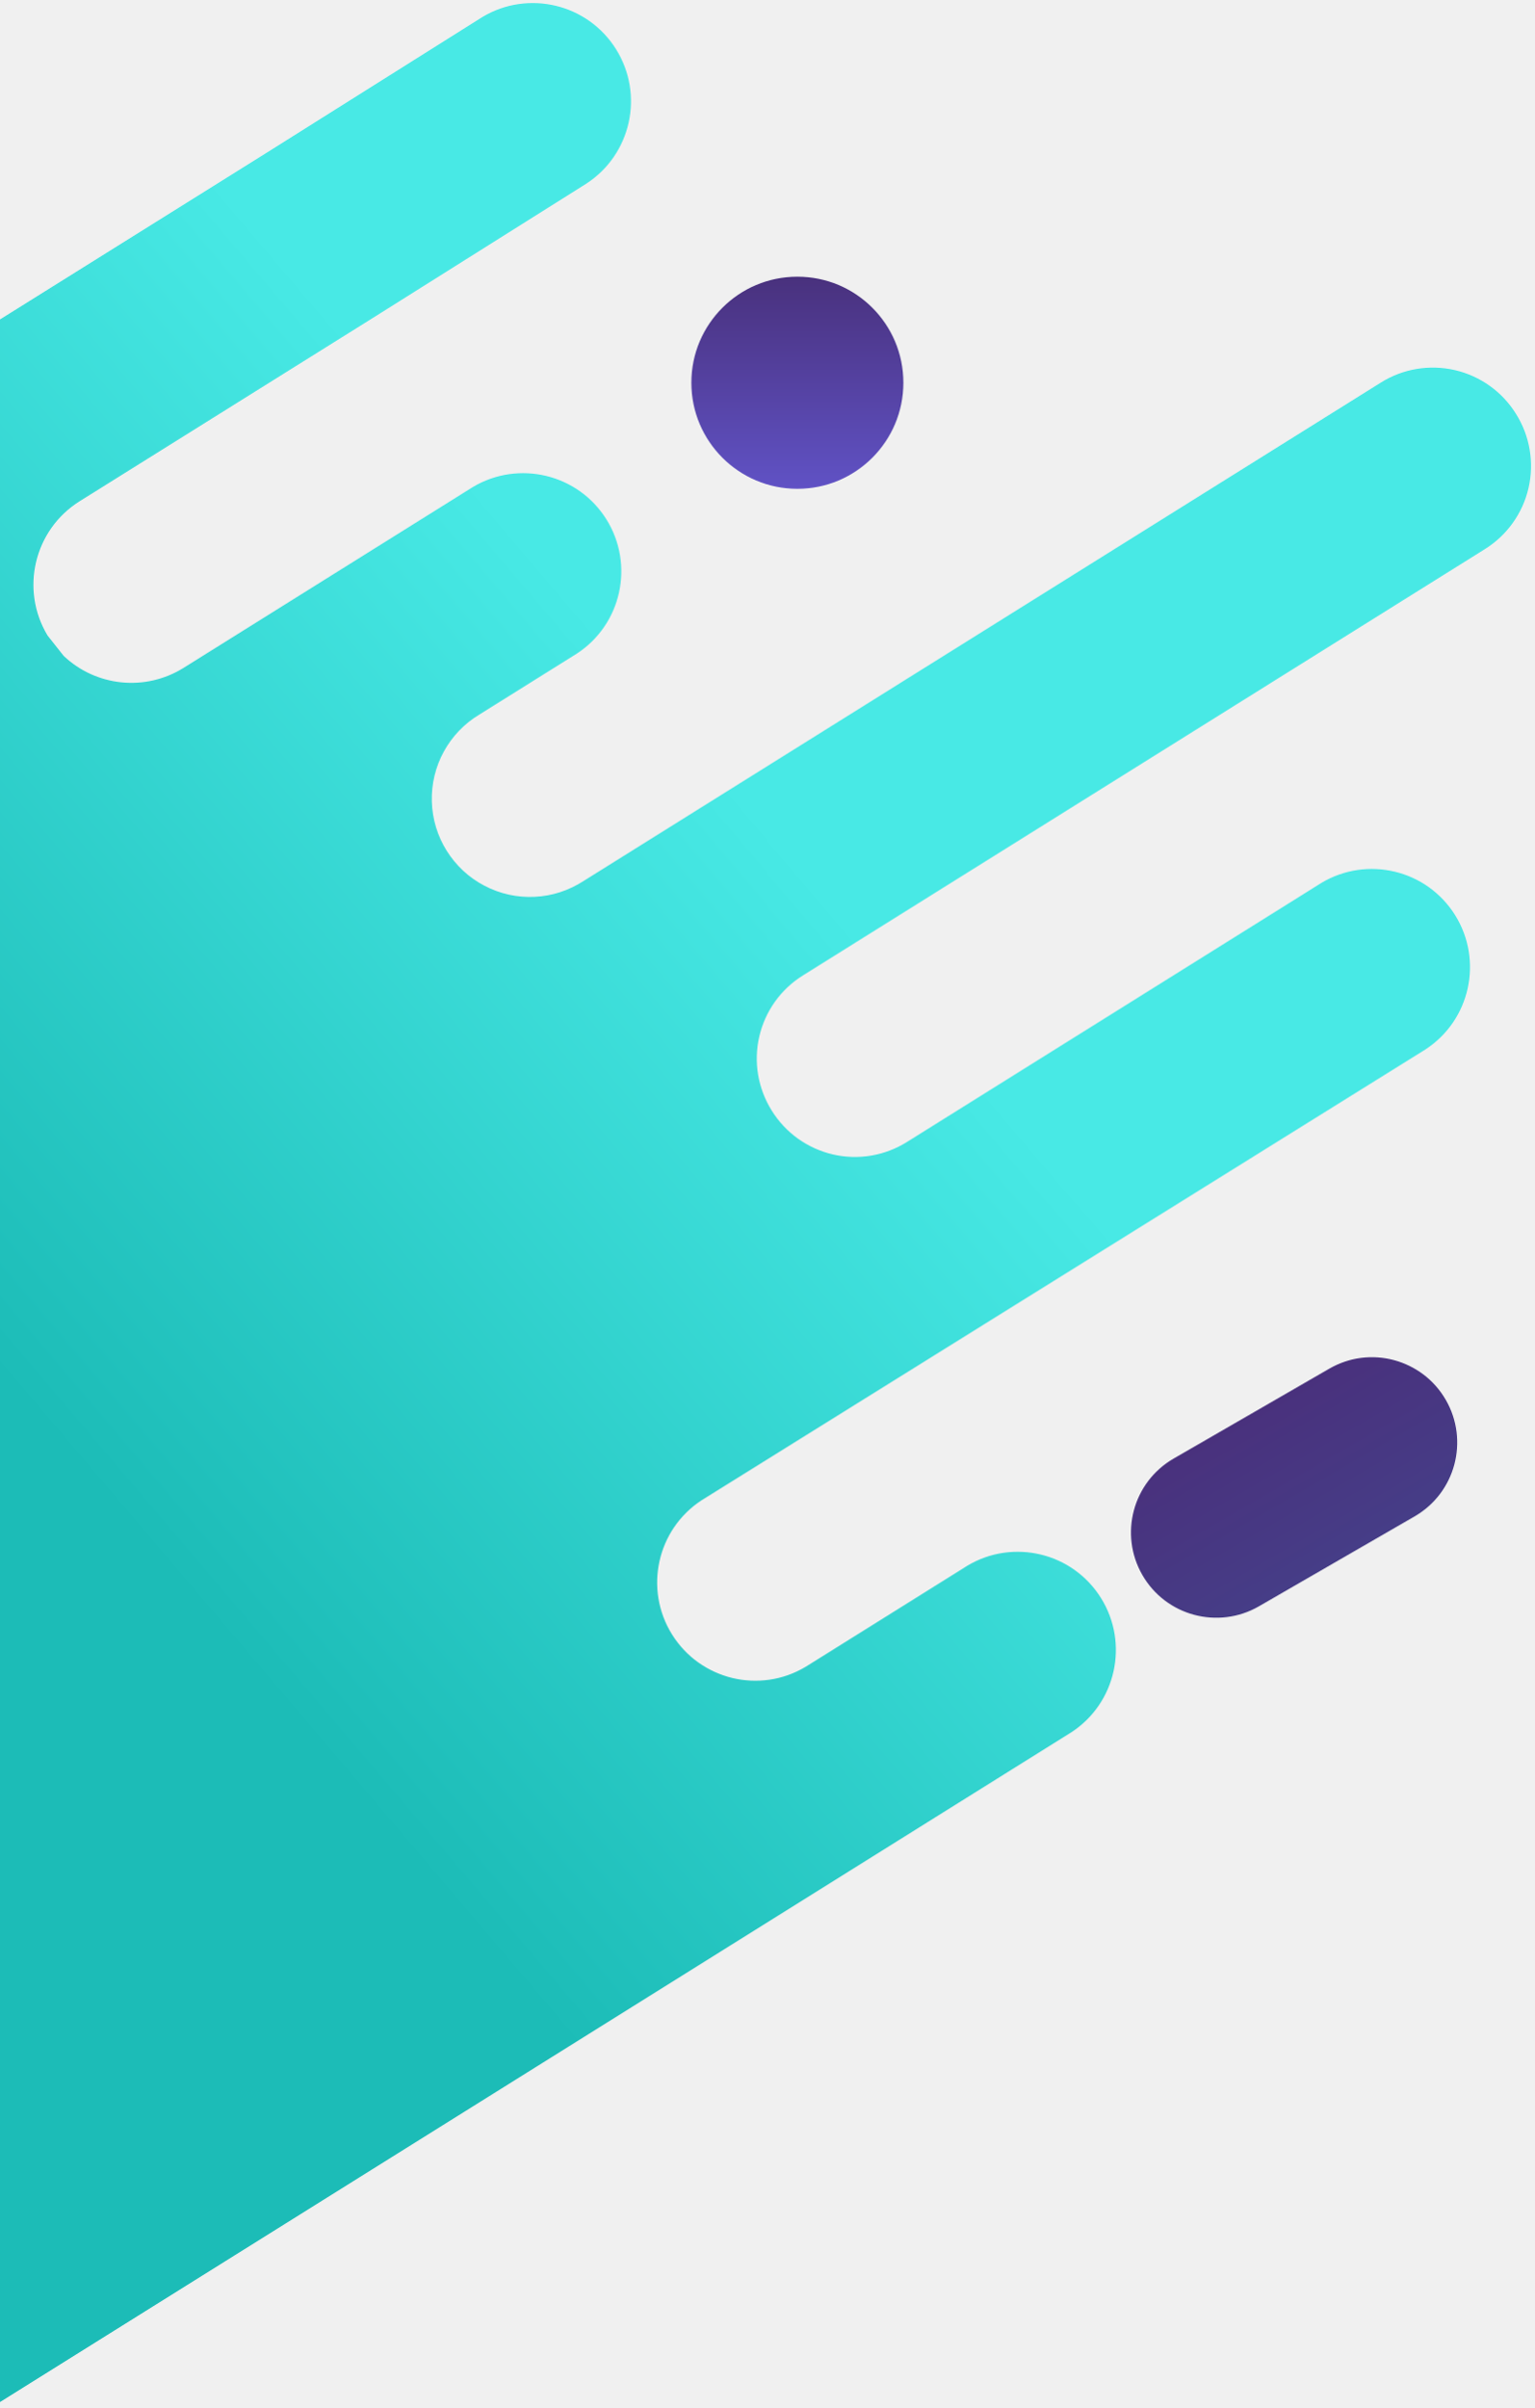
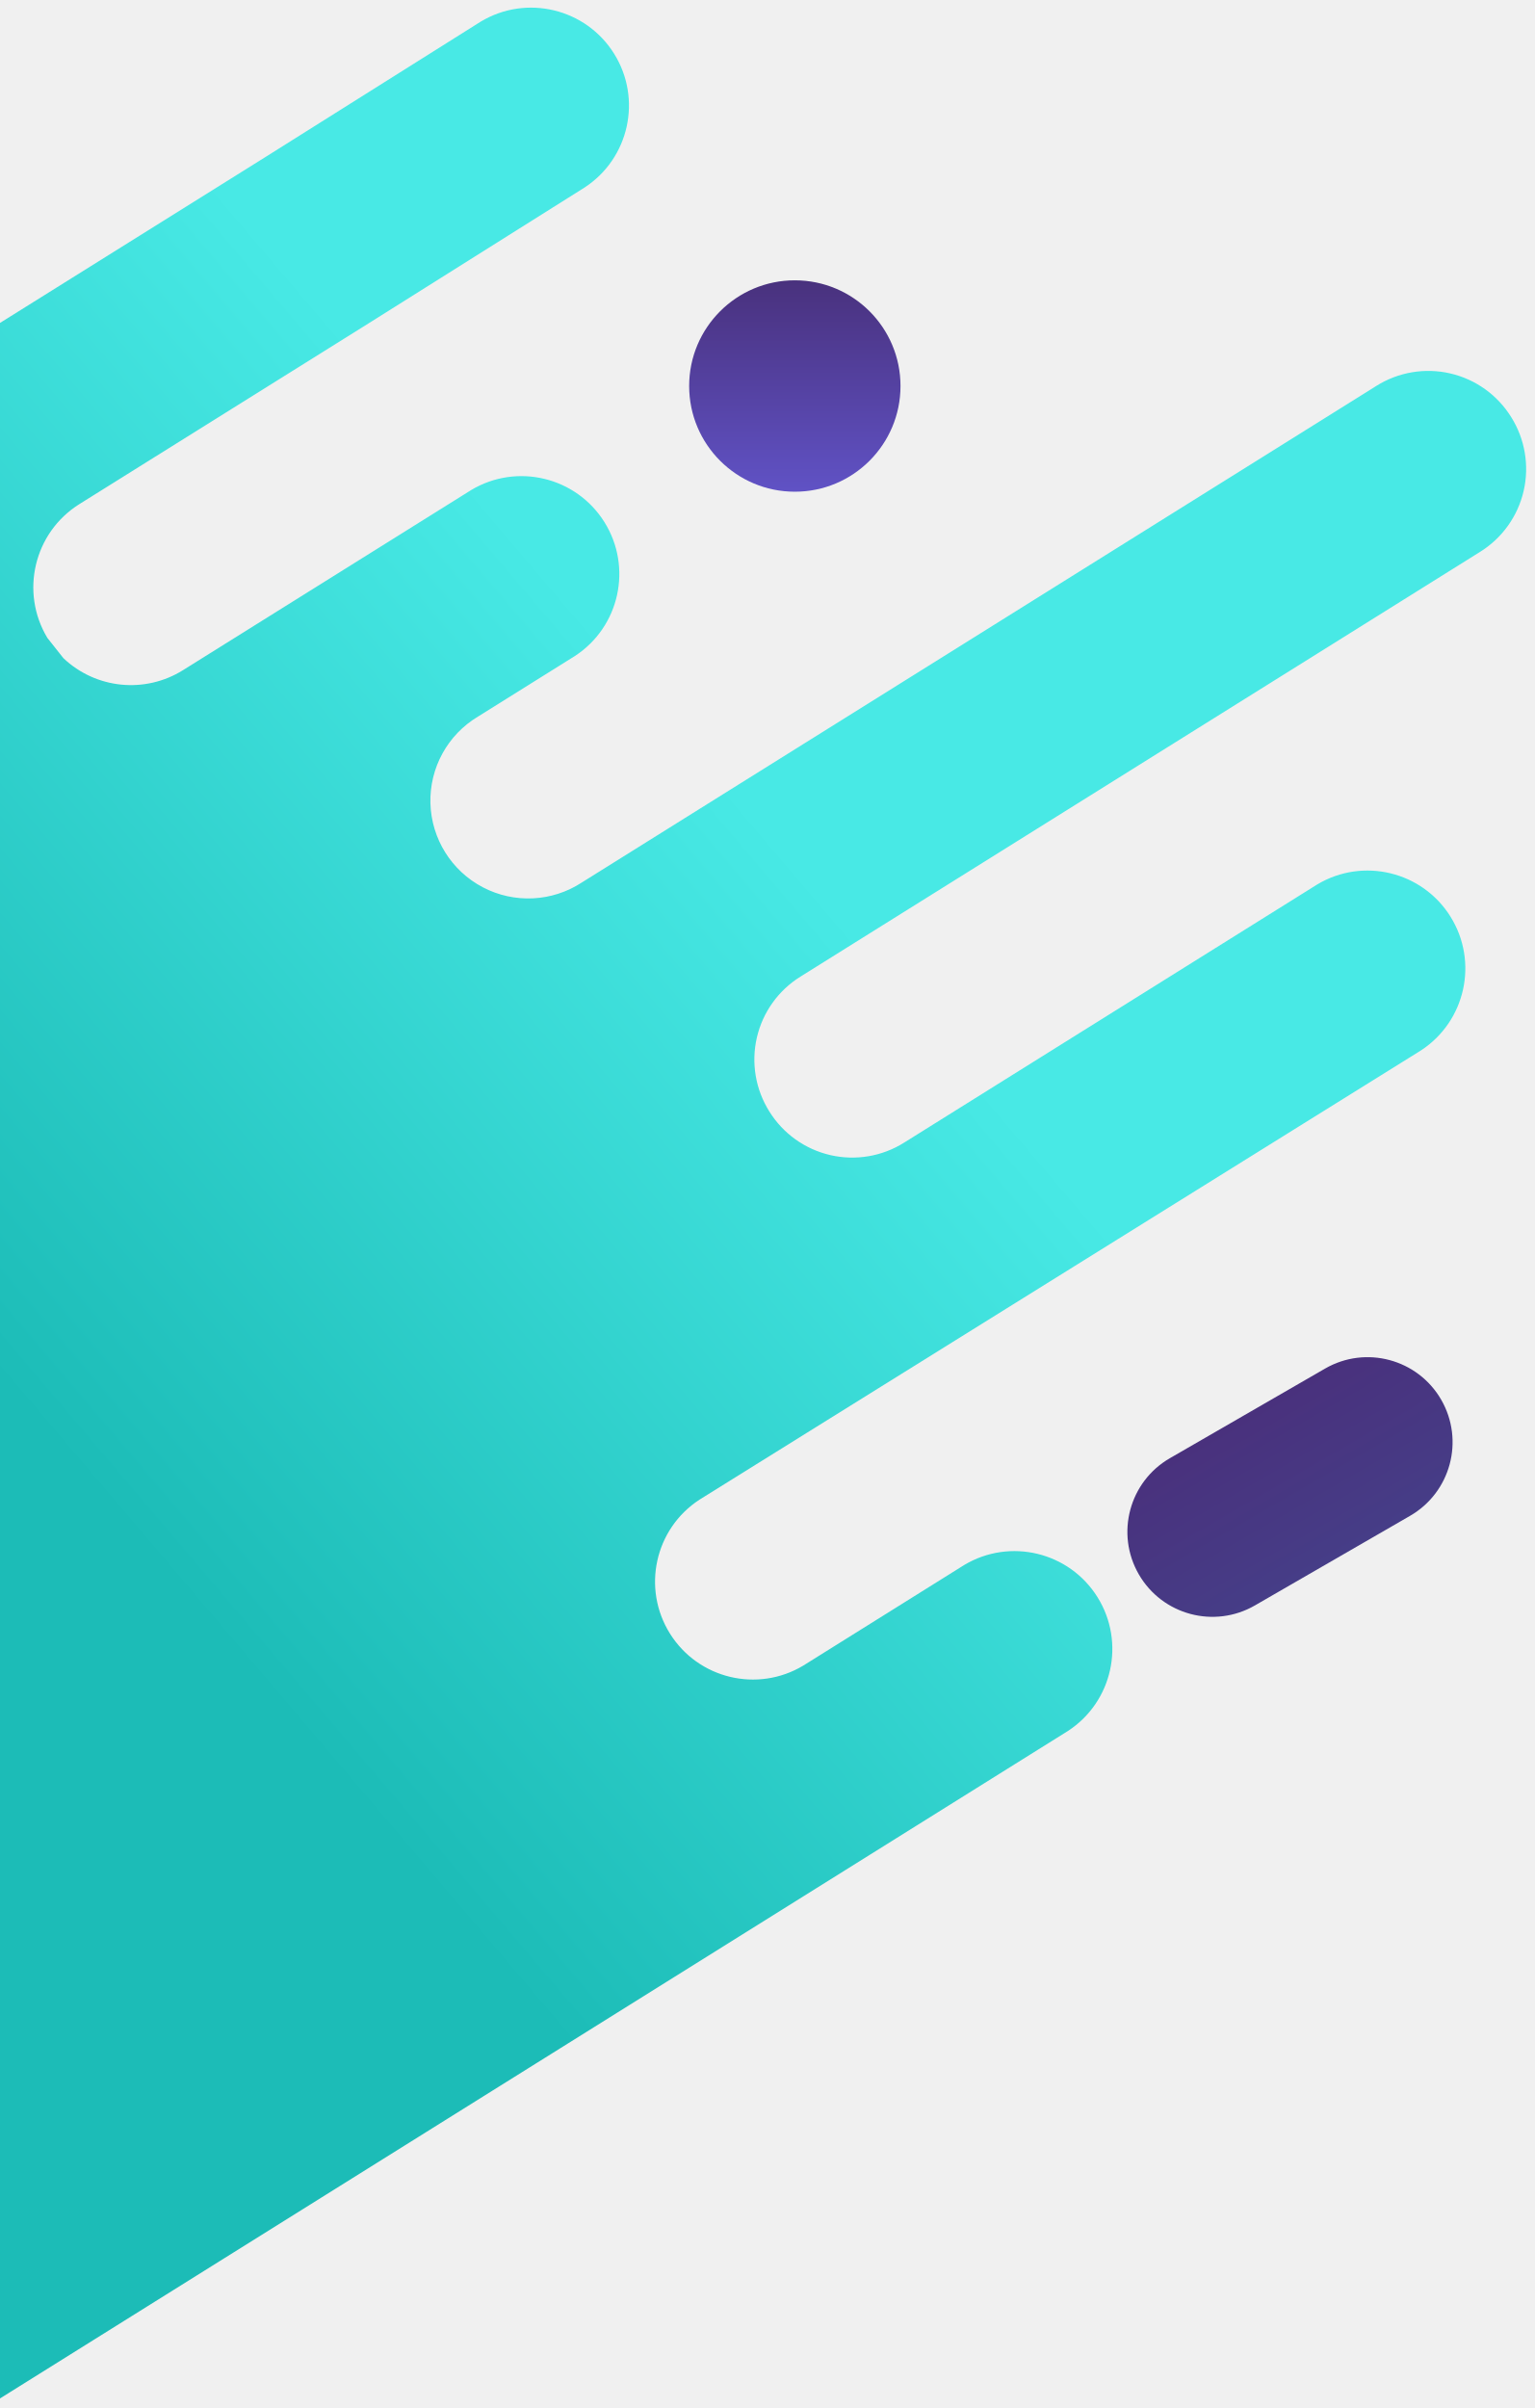
- <svg xmlns="http://www.w3.org/2000/svg" viewBox="0 0 333 522">
+ <svg xmlns="http://www.w3.org/2000/svg" viewBox="0 0 334 524">
  <defs>
    <style>.cls-1{fill:#fff;stroke:#707070}.cls-2{clip-path:url(#clip-path)}.cls-3{fill:url(#linear-gradient)}.cls-4{fill:url(#linear-gradient-2)}.cls-5{fill:url(#linear-gradient-3)}</style>
    <clipPath id="clip-path">
-       <path id="Rectangle_144" data-name="Rectangle 144" class="cls-1" transform="translate(0 2464)" d="M0 0h333v522H0z" />
+       <path id="Rectangle_144" data-name="Rectangle 144" class="cls-1" transform="translate(0 2463)" d="M0 0h334v524H0z" />
    </clipPath>
    <linearGradient id="linear-gradient" x1=".428" y1=".445" x2=".226" y2=".715" gradientUnits="objectBoundingBox">
      <stop offset="0" stop-color="#1cbcb7" />
      <stop offset="1" stop-color="#48e9e5" />
    </linearGradient>
    <linearGradient id="linear-gradient-2" x1=".5" x2=".5" y2="1" gradientUnits="objectBoundingBox">
      <stop offset="0" stop-color="#49317d" />
      <stop offset="1" stop-color="#6052c5" />
    </linearGradient>
    <linearGradient id="linear-gradient-3" x1=".5" x2=".5" y2="1" gradientUnits="objectBoundingBox">
      <stop offset="0" stop-color="#49317d" />
      <stop offset="1" stop-color="#463d87" />
    </linearGradient>
  </defs>
-   <g id="forma_1" data-name="forma 1" class="cls-2" transform="translate(0 -2464)">
+   <g id="forma_1" data-name="forma 1" class="cls-2" transform="translate(0 -2463)">
    <path id="Path_78" data-name="Path 78" class="cls-3" d="M595.589 242.636a21.229 21.229 0 0 0-30.117 0L520.406 287.7a21.23 21.23 0 0 1-30.117 0 21.23 21.23 0 0 1 0-30.117l88.811-88.811a21.3 21.3 0 0 0-30.117-30.117l-43.307 43.307a21.3 21.3 0 0 1-30.117-30.117l9.673-9.673 105.74-105.74a21.3 21.3 0 1 0-30.117-30.117L454.9 112.055l-62.653 62.653a21.229 21.229 0 0 1-30.117 0 21.229 21.229 0 0 1 0-30.117l62.652-62.653a21.3 21.3 0 0 0-30.117-30.117L291.779 154.7a21.3 21.3 0 0 1-30.117-30.117L279.249 107a21.3 21.3 0 0 0-30.117-30.117L47.764 278.249a21.3 21.3 0 0 0 30.117 30.117l29.238-29.238a21.3 21.3 0 0 1 30.117 30.117L6.215 439.827a21.3 21.3 0 0 0 30.117 30.117l74.968-74.963a21.229 21.229 0 0 1 30.117 0 21.23 21.23 0 0 1 0 30.117L66.45 500.062l-48.364 48.363a21.229 21.229 0 0 0 0 30.117 21.229 21.229 0 0 0 30.117 0l48.363-48.363 95.847-95.847a21.3 21.3 0 1 1 30.117 30.117l-17.587 17.587a21.3 21.3 0 0 0 30.117 30.117l23.083-23.082 29.238-29.238a21.361 21.361 0 0 1 25.94-3.3l1.1.879 3.3 2.638a21.365 21.365 0 0 1-.22 29.9l-52.54 52.54-39.13 39.35a21.3 21.3 0 0 0 30.117 30.117l39.13-39.35 98.485-98.486 29.458-29.458 73.425-73.424 98.485-98.485a20.676 20.676 0 0 0 .658-30.118z" transform="rotate(-167 286.023 1548.44)" />
    <path id="Path_82" data-name="Path 82" class="cls-4" d="M23 0A23 23 0 1 1 0 23 23 23 0 0 1 23 0z" transform="translate(150 2524)" />
    <path id="Path_81" data-name="Path 81" class="cls-5" d="M18.5 0h39a18.5 18.5 0 0 1 0 37h-39a18.5 18.5 0 0 1 0-37z" transform="rotate(-30 5324.703 949.52)" />
  </g>
</svg>
